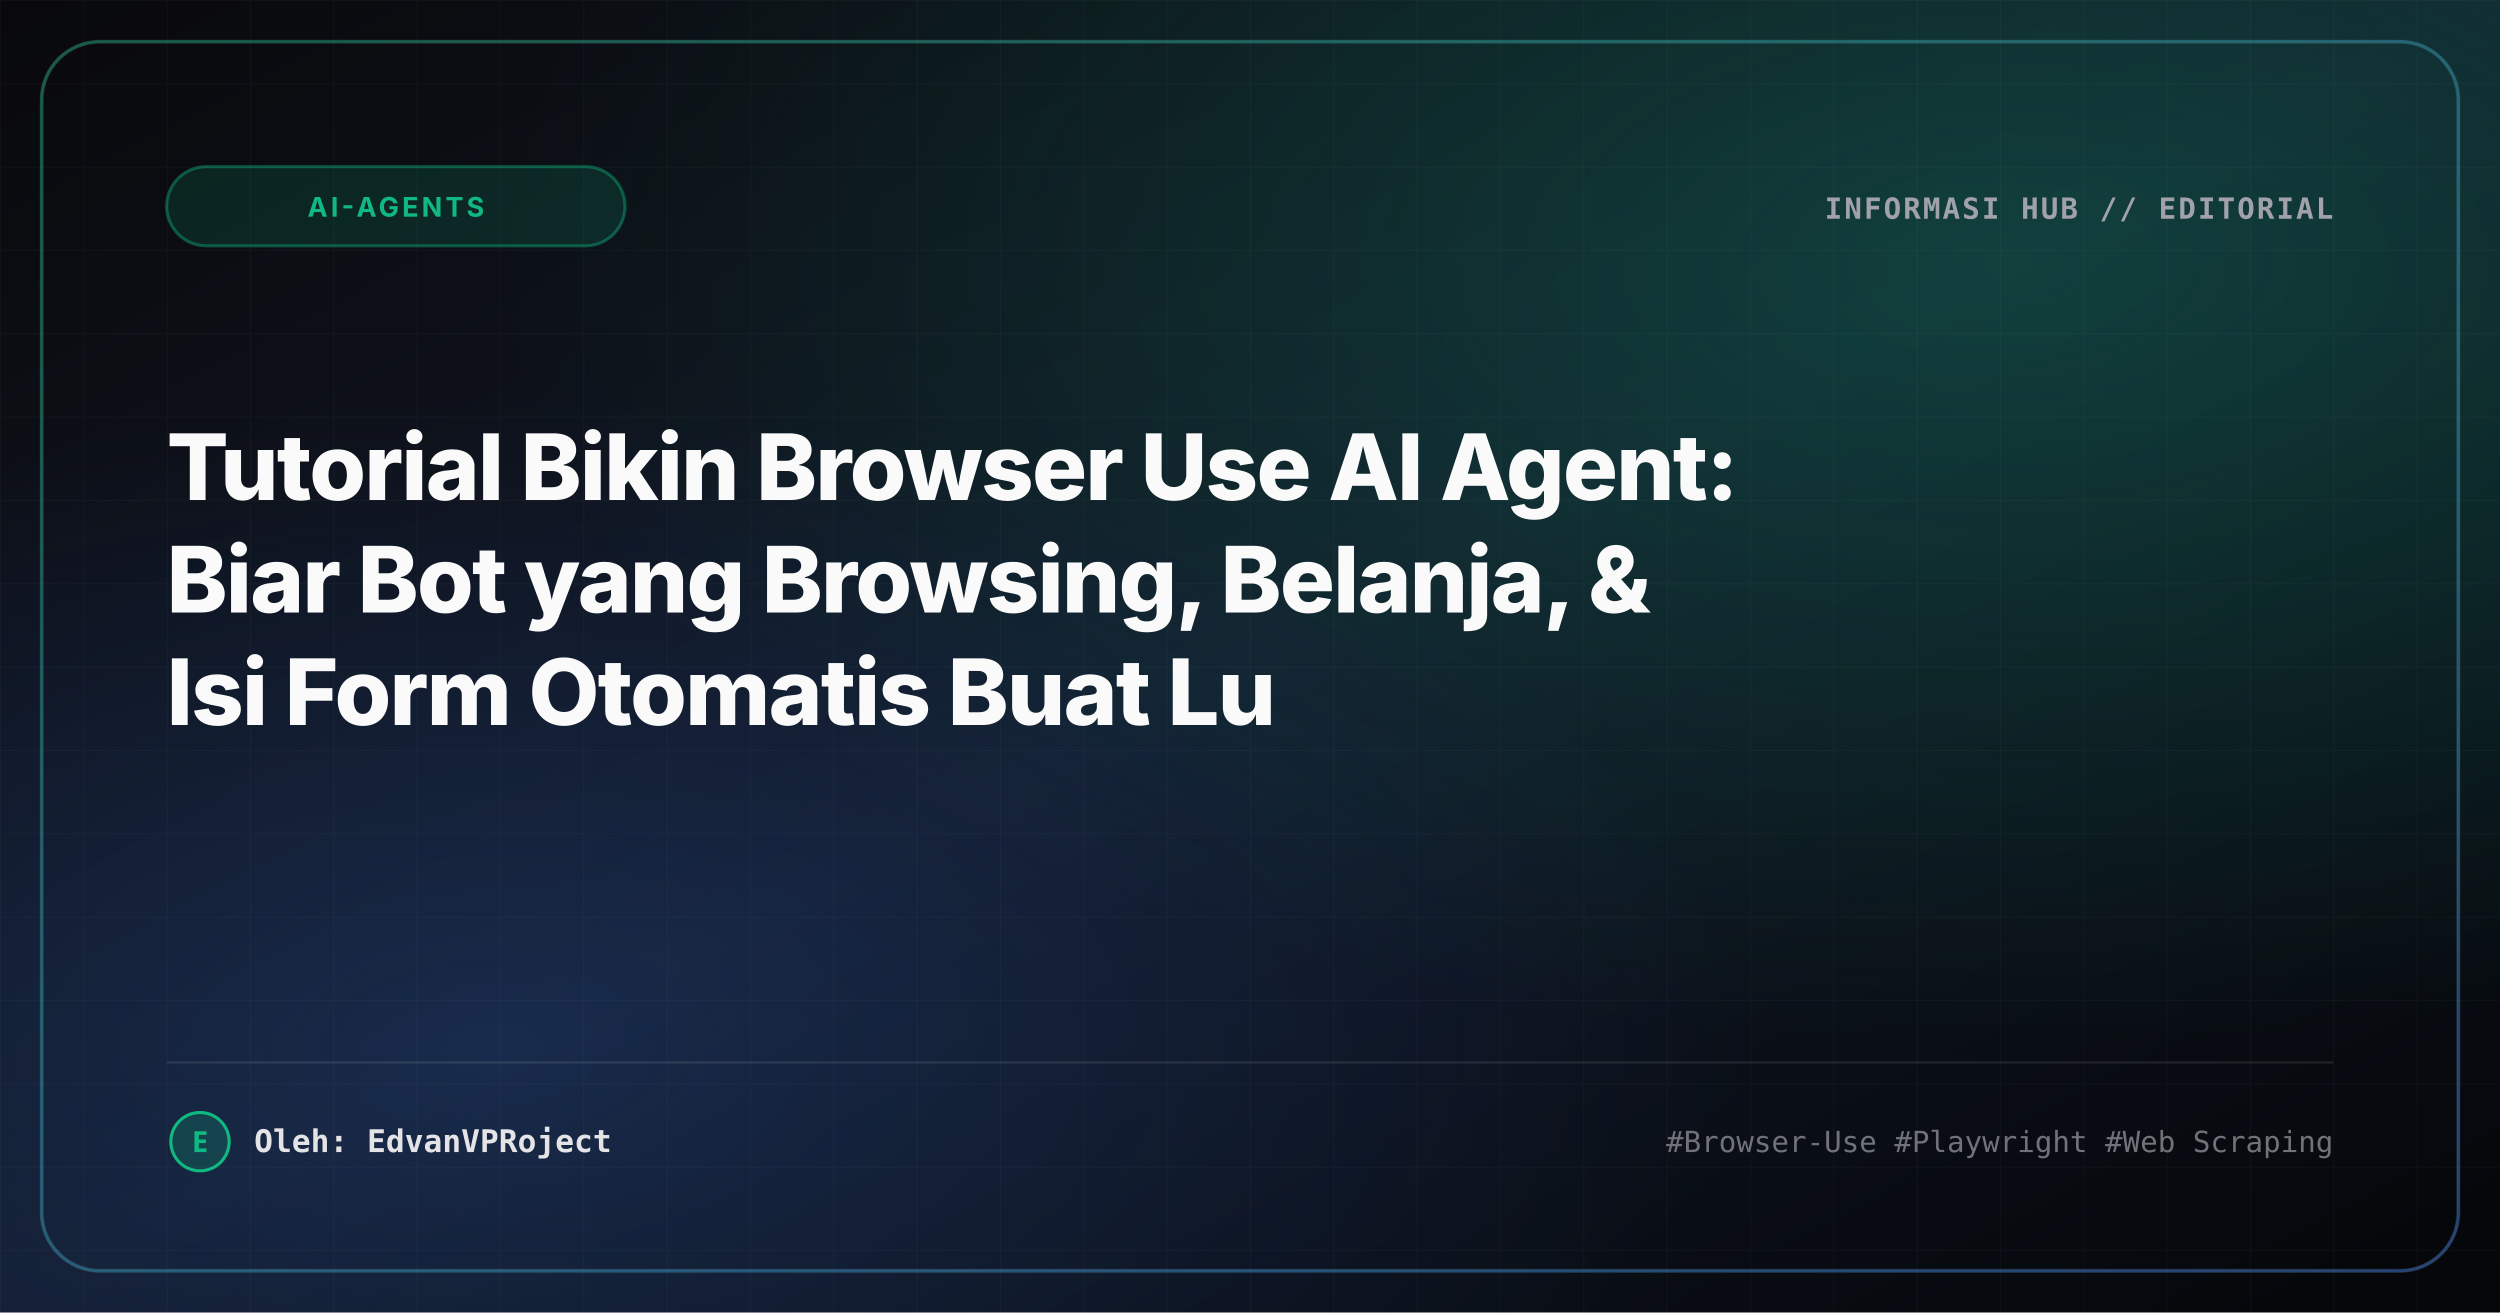
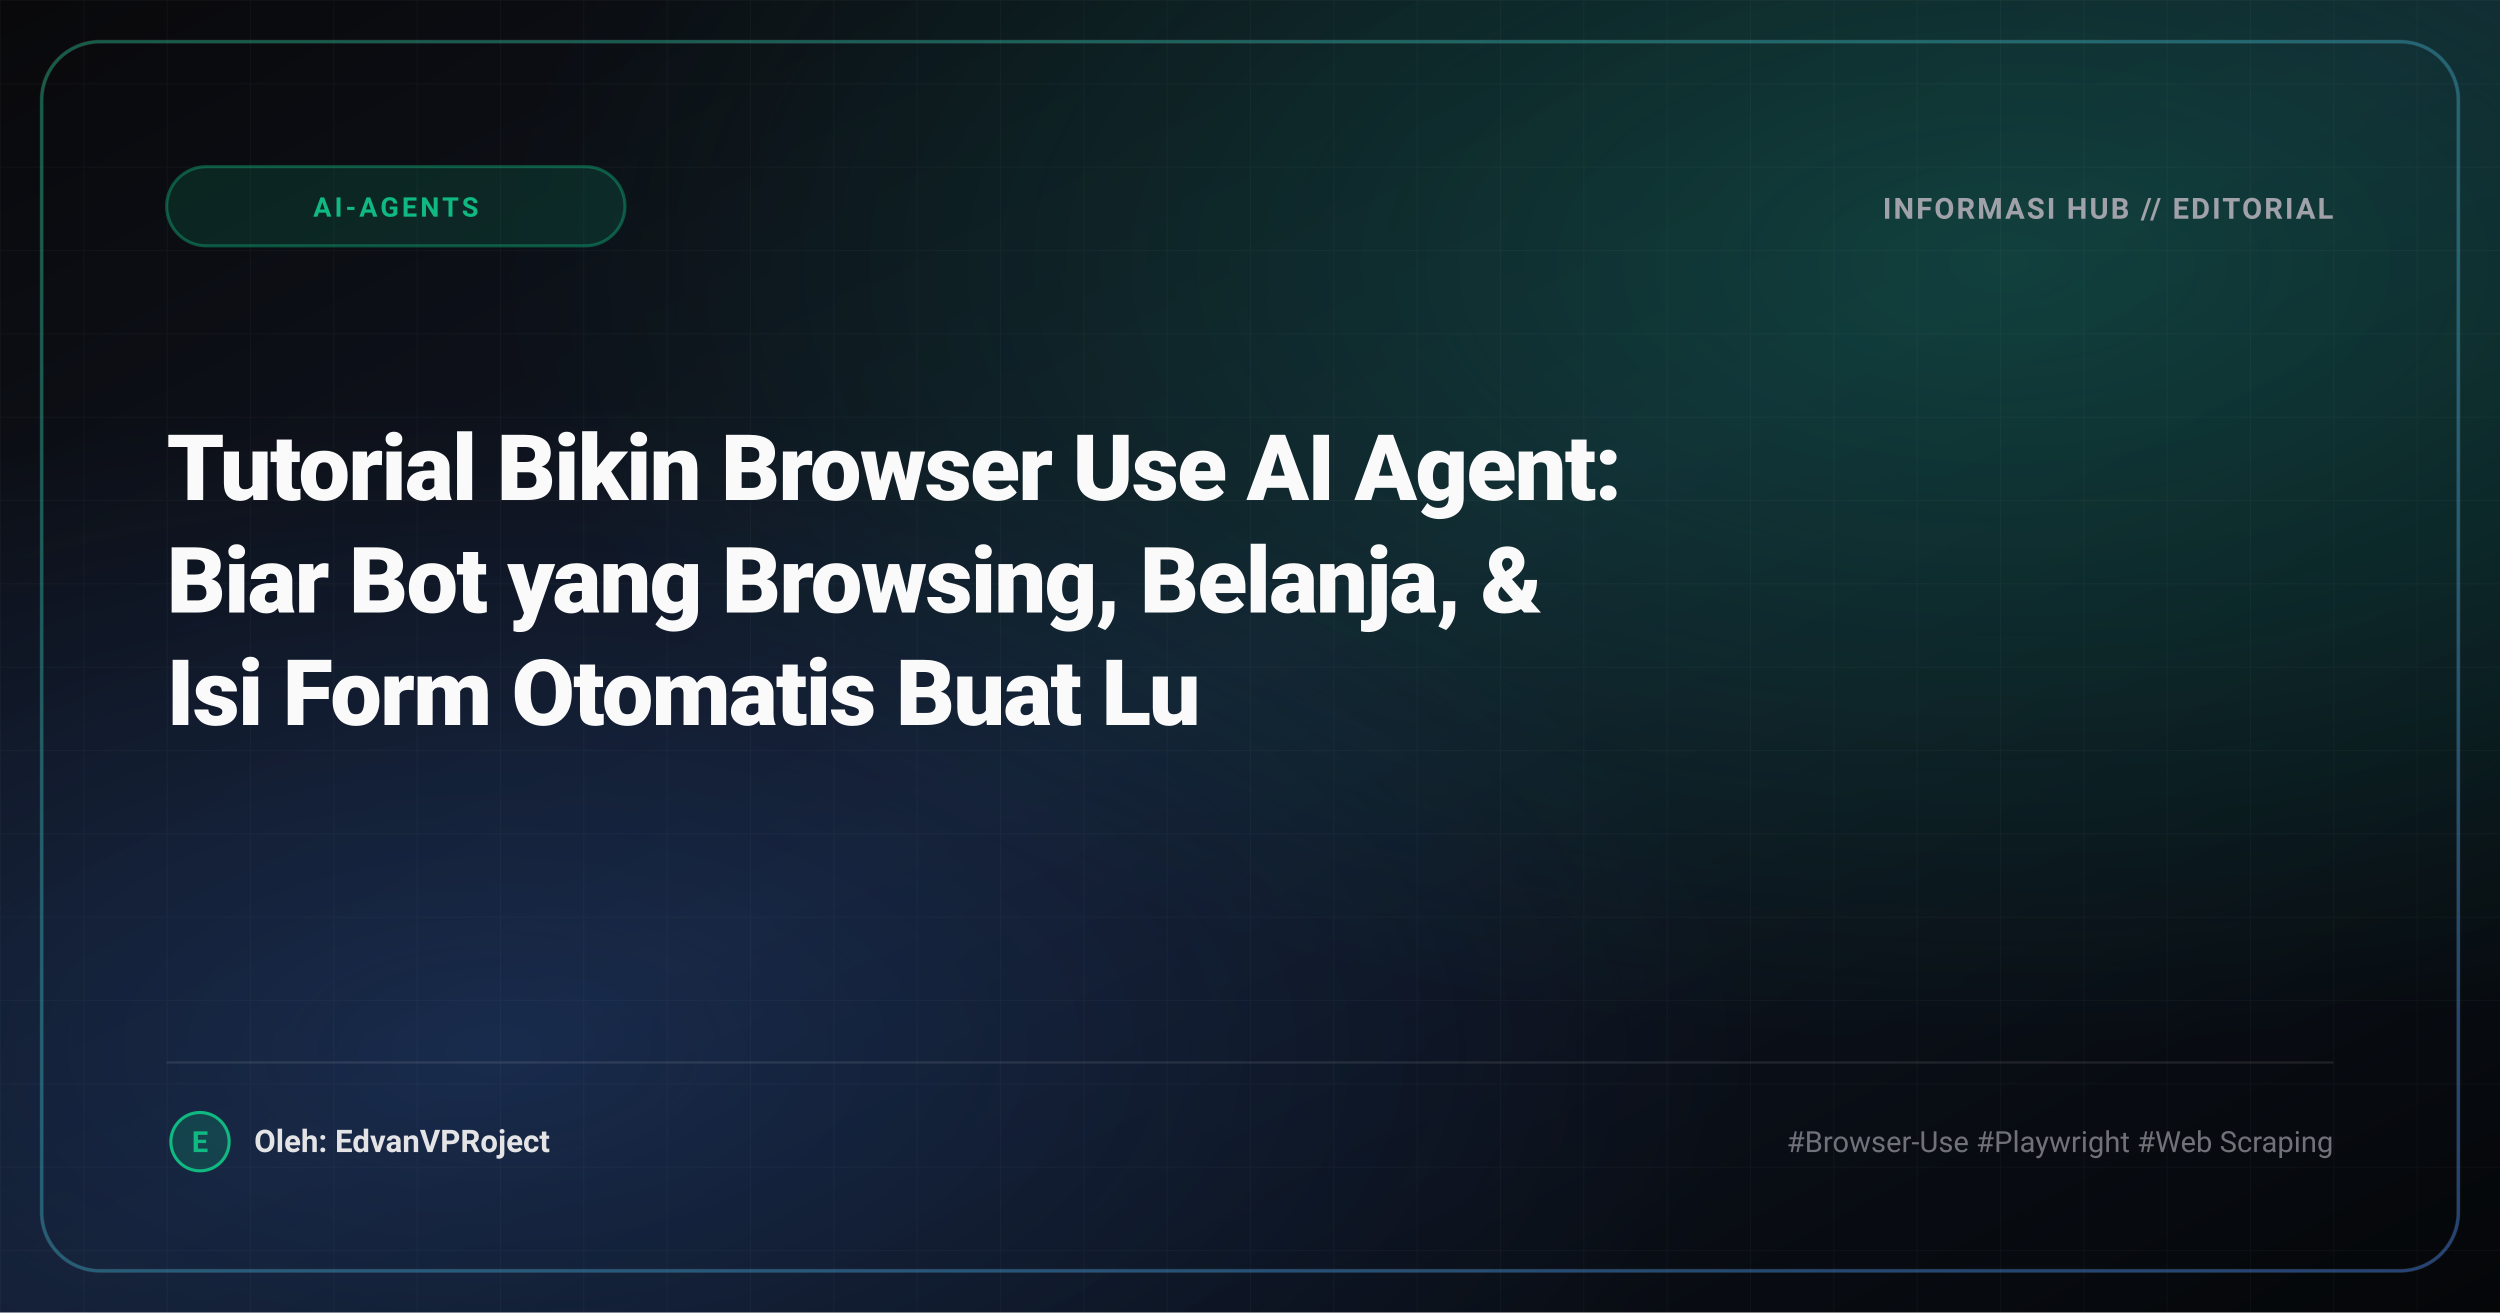
- <svg xmlns="http://www.w3.org/2000/svg" viewBox="0 0 1200 630" width="1200" height="630">
+ <svg xmlns="http://www.w3.org/2000/svg" viewBox="0 0 1200 630" width="1200" height="630" shape-rendering="geometricPrecision" text-rendering="geometricPrecision">
  <defs>
+     <style>
+       text {
+         font-family: -apple-system, BlinkMacSystemFont, "Segoe UI", Roboto, "Helvetica Neue", Arial, sans-serif;
+         text-rendering: geometricPrecision;
+         -webkit-font-smoothing: antialiased;
+       }
+     </style>
    <linearGradient id="bgGrad" x1="0%" y1="0%" x2="100%" y2="100%">
      <stop offset="0%" stop-color="#09090b" />
      <stop offset="50%" stop-color="#111827" />
      <stop offset="100%" stop-color="#040608" />
    </linearGradient>
    <linearGradient id="accGrad" x1="0%" y1="0%" x2="100%" y2="100%">
      <stop offset="0%" stop-color="#10b981" />
      <stop offset="100%" stop-color="#3b82f6" />
    </linearGradient>
    <radialGradient id="glow" cx="80%" cy="20%" r="60%">
      <stop offset="0%" stop-color="#10b981" stop-opacity="0.25" />
      <stop offset="100%" stop-color="#10b981" stop-opacity="0" />
    </radialGradient>
    <radialGradient id="glow2" cx="20%" cy="80%" r="50%">
      <stop offset="0%" stop-color="#3b82f6" stop-opacity="0.18" />
      <stop offset="100%" stop-color="#3b82f6" stop-opacity="0" />
    </radialGradient>
    <pattern id="grid" width="40" height="40" patternUnits="userSpaceOnUse">
      <path d="M 40 0 L 0 0 0 40" fill="none" stroke="rgba(255,255,255,0.03)" stroke-width="1" />
    </pattern>
  </defs>
  <rect width="1200" height="630" fill="url(#bgGrad)" />
  <rect width="1200" height="630" fill="url(#glow)" />
  <rect width="1200" height="630" fill="url(#glow2)" />
  <rect width="1200" height="630" fill="url(#grid)" />
  <rect x="20" y="20" width="1160" height="590" rx="28" fill="none" stroke="rgba(255,255,255,0.08)" stroke-width="2" />
  <rect x="20" y="20" width="1160" height="590" rx="28" fill="none" stroke="url(#accGrad)" stroke-width="1.5" opacity="0.4" />
  <g transform="translate(80, 80)">
    <rect x="0" y="0" width="220" height="38" rx="19" fill="#10b981" fill-opacity="0.15" stroke="#10b981" stroke-opacity="0.4" stroke-width="1.5" />
    <text x="110" y="24" fill="#10b981" font-family="system-ui, -apple-system, sans-serif" font-size="13" font-weight="700" text-anchor="middle" letter-spacing="1.5">
      AI-AGENTS
    </text>
    <text x="1040" y="25" fill="#a1a1aa" font-family="monospace, monospace" font-size="14" font-weight="600" text-anchor="end" letter-spacing="1">
      INFORMASI HUB // EDITORIAL
    </text>
  </g>
  <g transform="translate(0, 200)">
    <text x="80" y="40" fill="#fafafa" font-family="system-ui, -apple-system, sans-serif" font-size="44" font-weight="800" letter-spacing="-0.8">
      <tspan x="80" dy="0">Tutorial Bikin Browser Use AI Agent:</tspan>
      <tspan x="80" dy="54">Biar Bot yang Browsing, Belanja, &amp;</tspan>
      <tspan x="80" dy="54">Isi Form Otomatis Buat Lu</tspan>
    </text>
  </g>
  <g transform="translate(80, 510)">
    <line x1="0" y1="0" x2="1040" y2="0" stroke="rgba(255,255,255,0.1)" stroke-width="1" />
    <circle cx="16" cy="38" r="14" fill="#10b981" fill-opacity="0.2" stroke="#10b981" stroke-width="1.5" />
    <text x="16" y="43" fill="#10b981" font-family="sans-serif" font-size="14" font-weight="bold" text-anchor="middle">E</text>
    <text x="42" y="43" fill="#e4e4e7" font-family="monospace, monospace" font-size="15" font-weight="600">
      Oleh: EdvanVPRoject
    </text>
    <text x="1040" y="43" fill="#71717a" font-family="monospace, monospace" font-size="14" text-anchor="end">
      #Browser-Use   #Playwright   #Web Scraping
    </text>
  </g>
</svg>
